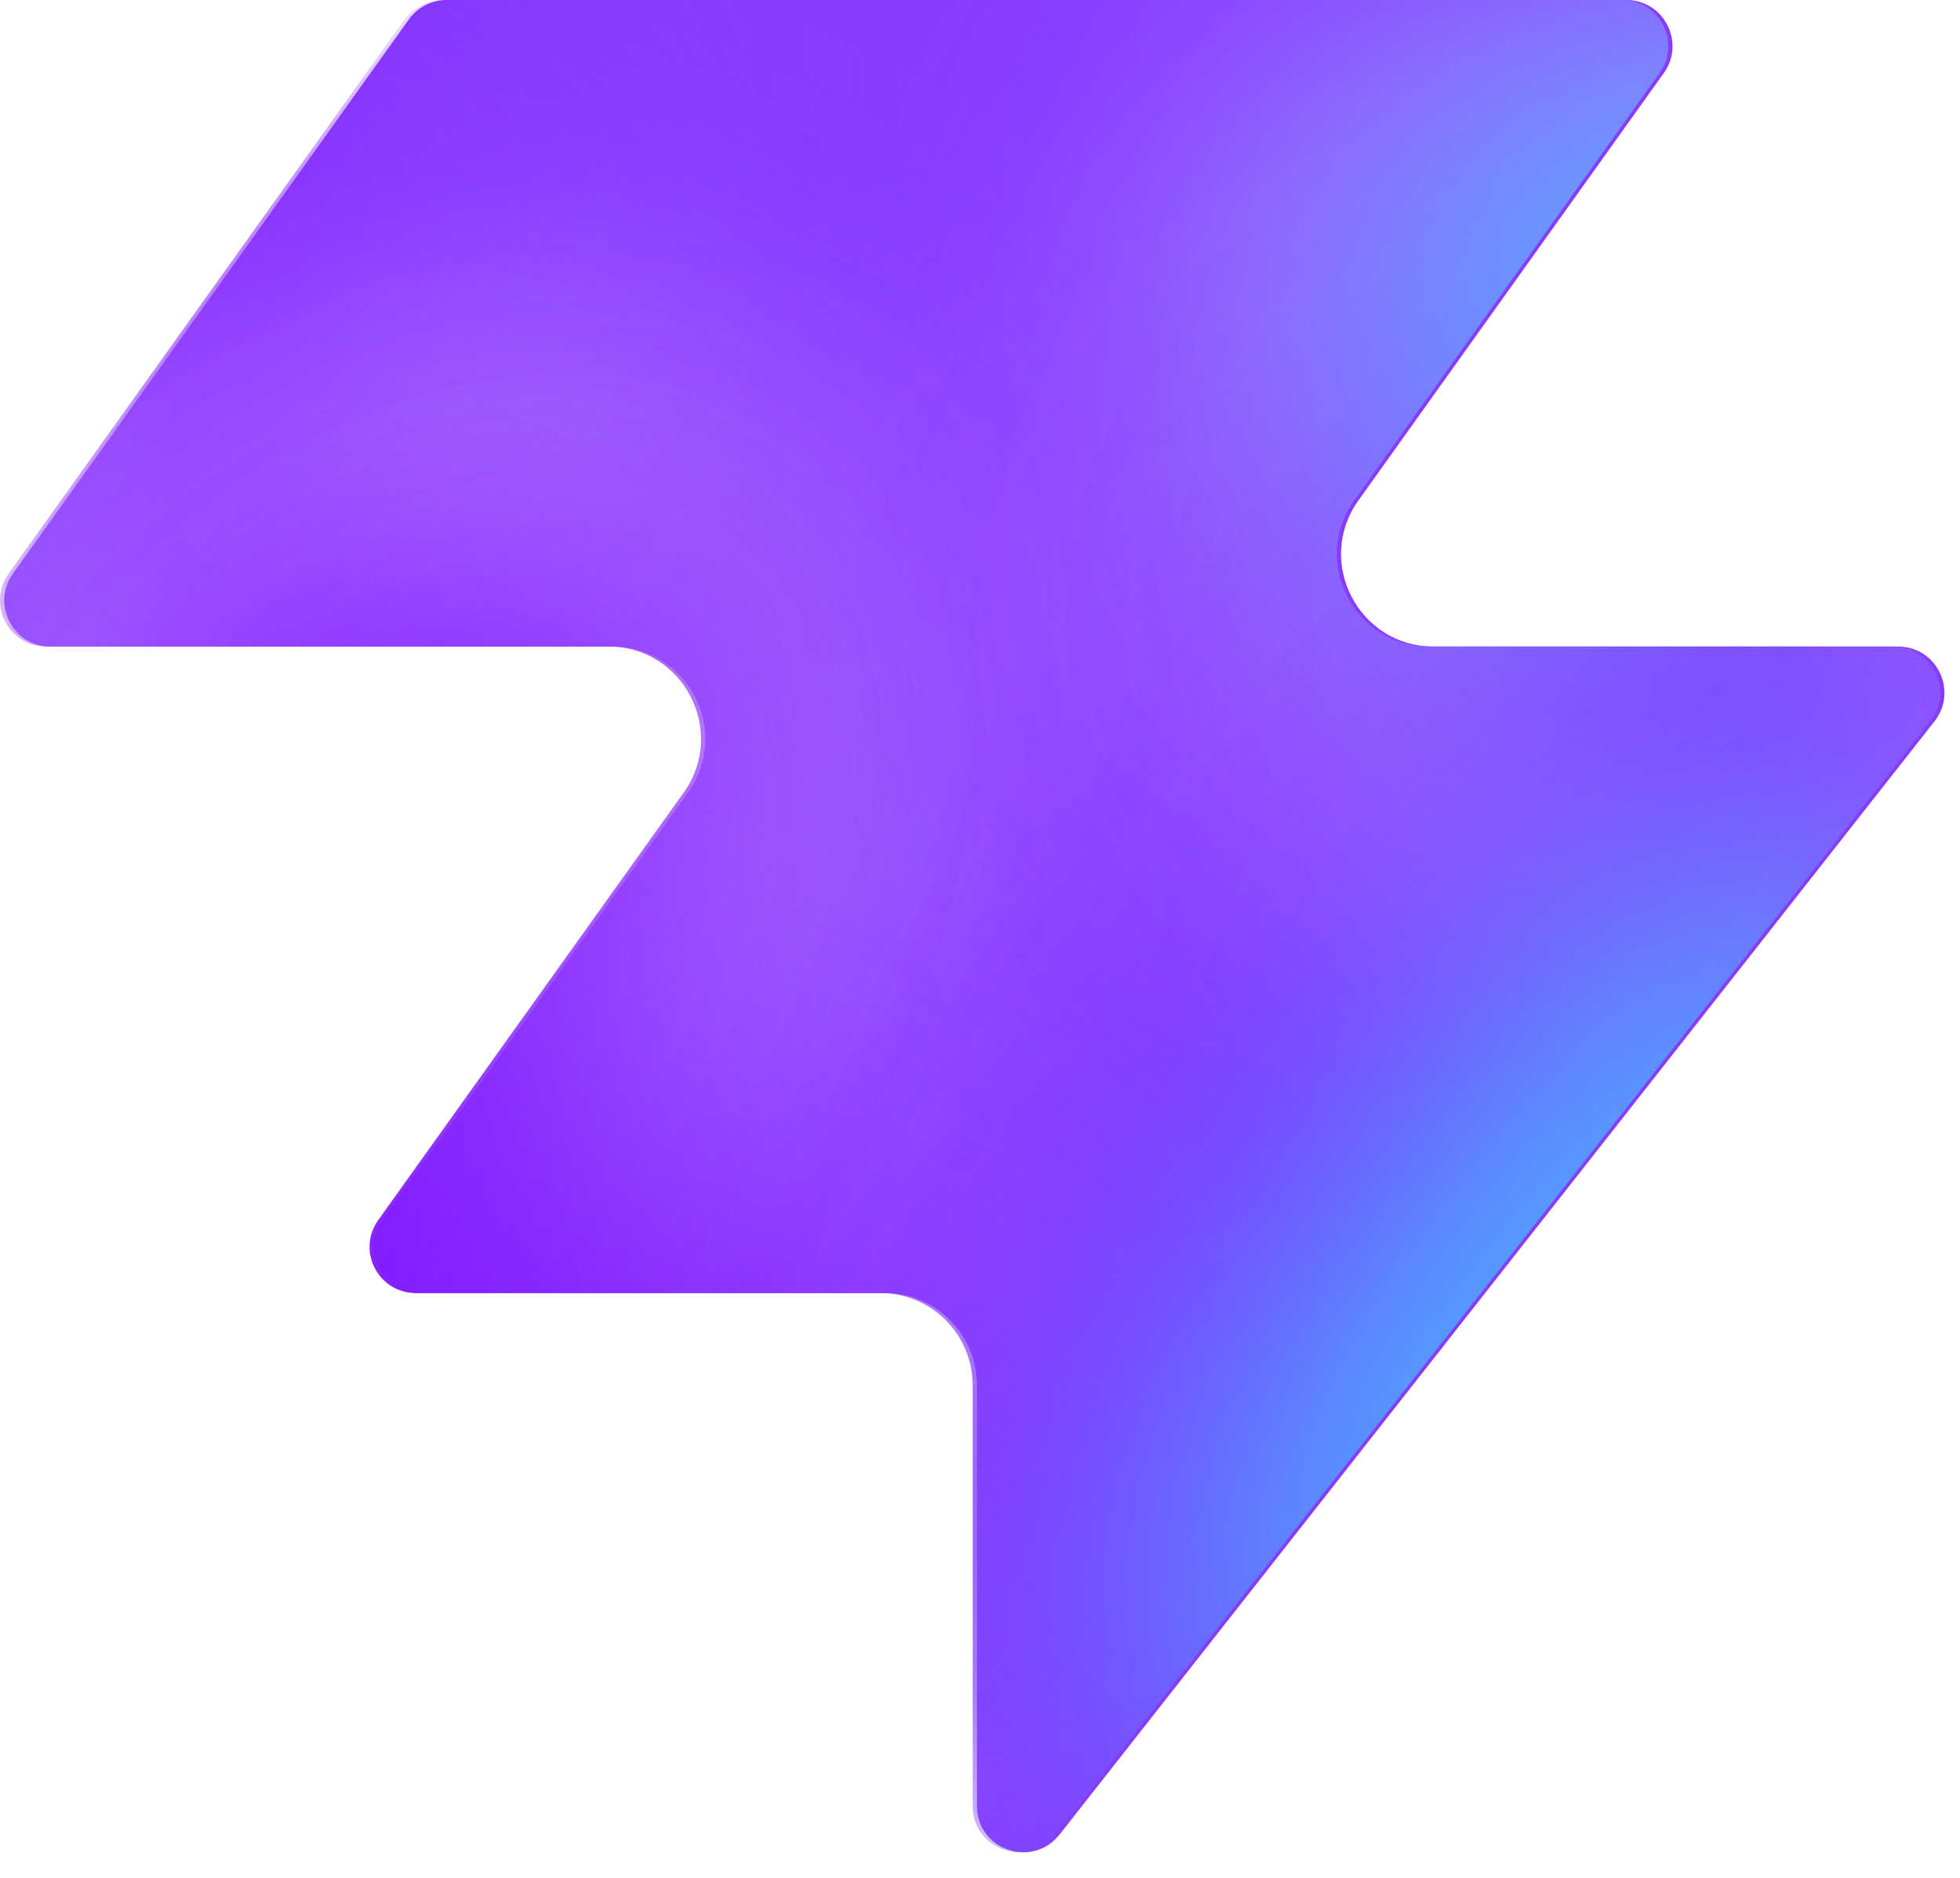
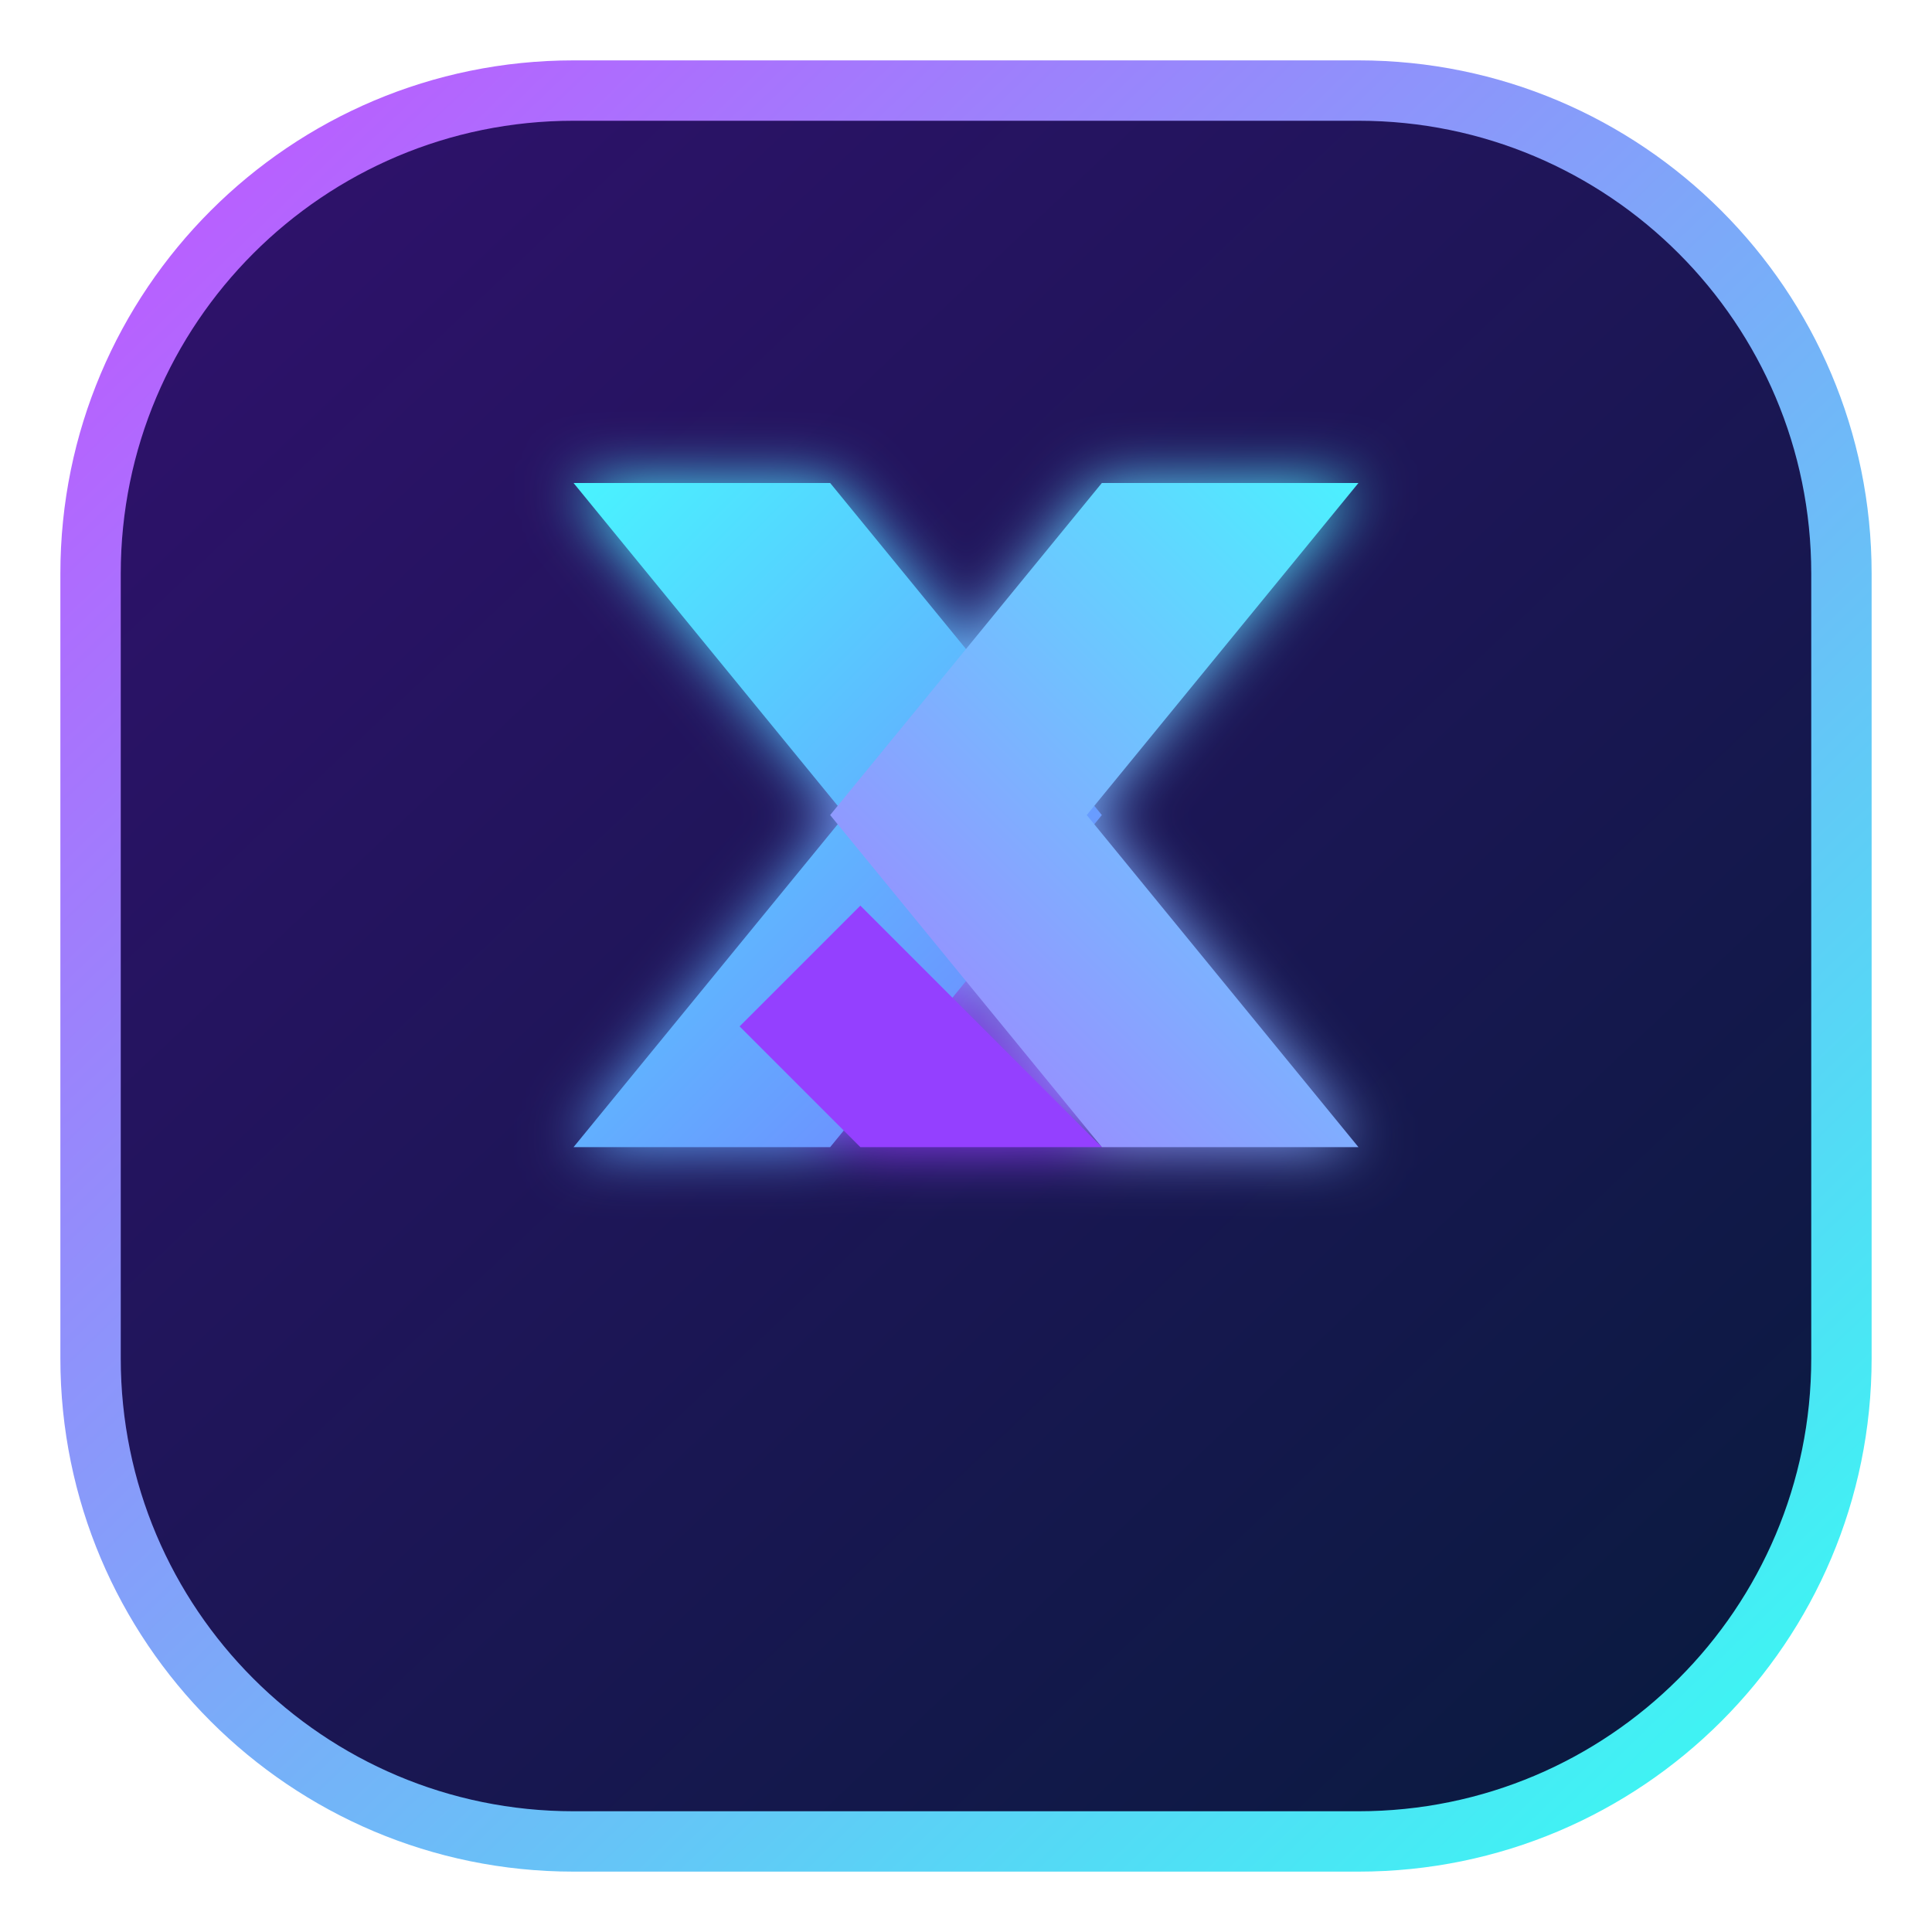
- <svg xmlns="http://www.w3.org/2000/svg" width="48" height="46" fill="none" viewBox="0 0 48 46">
-   <path fill="#863bff" d="M25.946 44.938c-.664.845-2.021.375-2.021-.698V33.937a2.26 2.26 0 0 0-2.262-2.262H10.287c-.92 0-1.456-1.04-.92-1.788l7.48-10.471c1.07-1.497 0-3.578-1.842-3.578H1.237c-.92 0-1.456-1.04-.92-1.788L10.013.474c.214-.297.556-.474.92-.474h28.894c.92 0 1.456 1.04.92 1.788l-7.48 10.471c-1.07 1.498 0 3.579 1.842 3.579h11.377c.943 0 1.473 1.088.89 1.83L25.947 44.94z" style="fill:#863bff;fill:color(display-p3 .525 .23 1);fill-opacity:1" />
-   <mask id="a" width="48" height="46" x="0" y="0" maskUnits="userSpaceOnUse" style="mask-type:alpha">
-     <path fill="#000" d="M25.842 44.938c-.664.844-2.021.375-2.021-.698V33.937a2.26 2.26 0 0 0-2.262-2.262H10.183c-.92 0-1.456-1.04-.92-1.788l7.48-10.471c1.07-1.498 0-3.579-1.842-3.579H1.133c-.92 0-1.456-1.04-.92-1.787L9.91.473c.214-.297.556-.474.92-.474h28.894c.92 0 1.456 1.04.92 1.788l-7.48 10.471c-1.07 1.498 0 3.578 1.842 3.578h11.377c.943 0 1.473 1.088.89 1.832L25.843 44.94z" style="fill:#000;fill-opacity:1" />
-   </mask>
-   <g mask="url(#a)">
-     <g filter="url(#b)">
-       <ellipse cx="5.508" cy="14.704" fill="#ede6ff" rx="5.508" ry="14.704" style="fill:#ede6ff;fill:color(display-p3 .927 .903 1);fill-opacity:1" transform="matrix(.00324 1 1 -.00324 -4.47 31.516)" />
-     </g>
-     <g filter="url(#c)">
-       <ellipse cx="10.399" cy="29.851" fill="#ede6ff" rx="10.399" ry="29.851" style="fill:#ede6ff;fill:color(display-p3 .927 .903 1);fill-opacity:1" transform="matrix(.00324 1 1 -.00324 -39.328 7.883)" />
-     </g>
-     <g filter="url(#d)">
-       <ellipse cx="5.508" cy="30.487" fill="#7e14ff" rx="5.508" ry="30.487" style="fill:#7e14ff;fill:color(display-p3 .492 .077 1);fill-opacity:1" transform="rotate(89.814 -25.913 -14.639)scale(1 -1)" />
-     </g>
-     <g filter="url(#e)">
-       <ellipse cx="5.508" cy="30.599" fill="#7e14ff" rx="5.508" ry="30.599" style="fill:#7e14ff;fill:color(display-p3 .492 .077 1);fill-opacity:1" transform="rotate(89.814 -32.644 -3.334)scale(1 -1)" />
-     </g>
-     <g filter="url(#f)">
-       <ellipse cx="5.508" cy="30.599" fill="#7e14ff" rx="5.508" ry="30.599" style="fill:#7e14ff;fill:color(display-p3 .492 .077 1);fill-opacity:1" transform="matrix(.00324 1 1 -.00324 -34.34 30.47)" />
-     </g>
-     <g filter="url(#g)">
-       <ellipse cx="14.072" cy="22.078" fill="#ede6ff" rx="14.072" ry="22.078" style="fill:#ede6ff;fill:color(display-p3 .927 .903 1);fill-opacity:1" transform="rotate(93.35 24.506 48.493)scale(-1 1)" />
-     </g>
-     <g filter="url(#h)">
-       <ellipse cx="3.47" cy="21.501" fill="#7e14ff" rx="3.47" ry="21.501" style="fill:#7e14ff;fill:color(display-p3 .492 .077 1);fill-opacity:1" transform="rotate(89.009 28.708 47.59)scale(-1 1)" />
-     </g>
-     <g filter="url(#i)">
-       <ellipse cx="3.47" cy="21.501" fill="#7e14ff" rx="3.47" ry="21.501" style="fill:#7e14ff;fill:color(display-p3 .492 .077 1);fill-opacity:1" transform="rotate(89.009 28.708 47.59)scale(-1 1)" />
-     </g>
-     <g filter="url(#j)">
-       <ellipse cx=".387" cy="8.972" fill="#7e14ff" rx="4.407" ry="29.108" style="fill:#7e14ff;fill:color(display-p3 .492 .077 1);fill-opacity:1" transform="rotate(39.51 .387 8.972)" />
-     </g>
-     <g filter="url(#k)">
-       <ellipse cx="47.523" cy="-6.092" fill="#7e14ff" rx="4.407" ry="29.108" style="fill:#7e14ff;fill:color(display-p3 .492 .077 1);fill-opacity:1" transform="rotate(37.892 47.523 -6.092)" />
-     </g>
-     <g filter="url(#l)">
-       <ellipse cx="41.412" cy="6.333" fill="#47bfff" rx="5.971" ry="9.665" style="fill:#47bfff;fill:color(display-p3 .28 .748 1);fill-opacity:1" transform="rotate(37.892 41.412 6.333)" />
-     </g>
-     <g filter="url(#m)">
-       <ellipse cx="-1.879" cy="38.332" fill="#7e14ff" rx="4.407" ry="29.108" style="fill:#7e14ff;fill:color(display-p3 .492 .077 1);fill-opacity:1" transform="rotate(37.892 -1.88 38.332)" />
-     </g>
-     <g filter="url(#n)">
-       <ellipse cx="-1.879" cy="38.332" fill="#7e14ff" rx="4.407" ry="29.108" style="fill:#7e14ff;fill:color(display-p3 .492 .077 1);fill-opacity:1" transform="rotate(37.892 -1.88 38.332)" />
-     </g>
-     <g filter="url(#o)">
-       <ellipse cx="35.651" cy="29.907" fill="#7e14ff" rx="4.407" ry="29.108" style="fill:#7e14ff;fill:color(display-p3 .492 .077 1);fill-opacity:1" transform="rotate(37.892 35.651 29.907)" />
-     </g>
-     <g filter="url(#p)">
-       <ellipse cx="38.418" cy="32.4" fill="#47bfff" rx="5.971" ry="15.297" style="fill:#47bfff;fill:color(display-p3 .28 .748 1);fill-opacity:1" transform="rotate(37.892 38.418 32.4)" />
-     </g>
-   </g>
+ <svg xmlns="http://www.w3.org/2000/svg" width="256" height="256" viewBox="0 0 256 256" fill="none">
  <defs>
-     <filter id="b" width="60.045" height="41.654" x="-19.77" y="16.149" color-interpolation-filters="sRGB" filterUnits="userSpaceOnUse">
-       <feFlood flood-opacity="0" result="BackgroundImageFix" />
-       <feBlend in="SourceGraphic" in2="BackgroundImageFix" result="shape" />
-       <feGaussianBlur result="effect1_foregroundBlur_2002_17158" stdDeviation="7.659" />
-     </filter>
-     <filter id="c" width="90.34" height="51.437" x="-54.613" y="-7.533" color-interpolation-filters="sRGB" filterUnits="userSpaceOnUse">
-       <feFlood flood-opacity="0" result="BackgroundImageFix" />
-       <feBlend in="SourceGraphic" in2="BackgroundImageFix" result="shape" />
-       <feGaussianBlur result="effect1_foregroundBlur_2002_17158" stdDeviation="7.659" />
-     </filter>
-     <filter id="d" width="79.355" height="29.4" x="-49.64" y="2.03" color-interpolation-filters="sRGB" filterUnits="userSpaceOnUse">
-       <feFlood flood-opacity="0" result="BackgroundImageFix" />
-       <feBlend in="SourceGraphic" in2="BackgroundImageFix" result="shape" />
-       <feGaussianBlur result="effect1_foregroundBlur_2002_17158" stdDeviation="4.596" />
-     </filter>
-     <filter id="e" width="79.579" height="29.4" x="-45.045" y="20.029" color-interpolation-filters="sRGB" filterUnits="userSpaceOnUse">
-       <feFlood flood-opacity="0" result="BackgroundImageFix" />
-       <feBlend in="SourceGraphic" in2="BackgroundImageFix" result="shape" />
-       <feGaussianBlur result="effect1_foregroundBlur_2002_17158" stdDeviation="4.596" />
-     </filter>
-     <filter id="f" width="79.579" height="29.4" x="-43.513" y="21.178" color-interpolation-filters="sRGB" filterUnits="userSpaceOnUse">
-       <feFlood flood-opacity="0" result="BackgroundImageFix" />
-       <feBlend in="SourceGraphic" in2="BackgroundImageFix" result="shape" />
-       <feGaussianBlur result="effect1_foregroundBlur_2002_17158" stdDeviation="4.596" />
-     </filter>
-     <filter id="g" width="74.749" height="58.852" x="15.756" y="-17.901" color-interpolation-filters="sRGB" filterUnits="userSpaceOnUse">
-       <feFlood flood-opacity="0" result="BackgroundImageFix" />
-       <feBlend in="SourceGraphic" in2="BackgroundImageFix" result="shape" />
-       <feGaussianBlur result="effect1_foregroundBlur_2002_17158" stdDeviation="7.659" />
-     </filter>
-     <filter id="h" width="61.377" height="25.362" x="23.548" y="2.284" color-interpolation-filters="sRGB" filterUnits="userSpaceOnUse">
-       <feFlood flood-opacity="0" result="BackgroundImageFix" />
-       <feBlend in="SourceGraphic" in2="BackgroundImageFix" result="shape" />
-       <feGaussianBlur result="effect1_foregroundBlur_2002_17158" stdDeviation="4.596" />
-     </filter>
-     <filter id="i" width="61.377" height="25.362" x="23.548" y="2.284" color-interpolation-filters="sRGB" filterUnits="userSpaceOnUse">
-       <feFlood flood-opacity="0" result="BackgroundImageFix" />
-       <feBlend in="SourceGraphic" in2="BackgroundImageFix" result="shape" />
-       <feGaussianBlur result="effect1_foregroundBlur_2002_17158" stdDeviation="4.596" />
-     </filter>
-     <filter id="j" width="56.045" height="63.649" x="-27.636" y="-22.853" color-interpolation-filters="sRGB" filterUnits="userSpaceOnUse">
-       <feFlood flood-opacity="0" result="BackgroundImageFix" />
-       <feBlend in="SourceGraphic" in2="BackgroundImageFix" result="shape" />
-       <feGaussianBlur result="effect1_foregroundBlur_2002_17158" stdDeviation="4.596" />
-     </filter>
-     <filter id="k" width="54.814" height="64.646" x="20.116" y="-38.415" color-interpolation-filters="sRGB" filterUnits="userSpaceOnUse">
-       <feFlood flood-opacity="0" result="BackgroundImageFix" />
-       <feBlend in="SourceGraphic" in2="BackgroundImageFix" result="shape" />
-       <feGaussianBlur result="effect1_foregroundBlur_2002_17158" stdDeviation="4.596" />
-     </filter>
-     <filter id="l" width="33.541" height="35.313" x="24.641" y="-11.323" color-interpolation-filters="sRGB" filterUnits="userSpaceOnUse">
-       <feFlood flood-opacity="0" result="BackgroundImageFix" />
-       <feBlend in="SourceGraphic" in2="BackgroundImageFix" result="shape" />
-       <feGaussianBlur result="effect1_foregroundBlur_2002_17158" stdDeviation="4.596" />
-     </filter>
-     <filter id="m" width="54.814" height="64.646" x="-29.286" y="6.009" color-interpolation-filters="sRGB" filterUnits="userSpaceOnUse">
-       <feFlood flood-opacity="0" result="BackgroundImageFix" />
-       <feBlend in="SourceGraphic" in2="BackgroundImageFix" result="shape" />
-       <feGaussianBlur result="effect1_foregroundBlur_2002_17158" stdDeviation="4.596" />
-     </filter>
-     <filter id="n" width="54.814" height="64.646" x="-29.286" y="6.009" color-interpolation-filters="sRGB" filterUnits="userSpaceOnUse">
-       <feFlood flood-opacity="0" result="BackgroundImageFix" />
-       <feBlend in="SourceGraphic" in2="BackgroundImageFix" result="shape" />
-       <feGaussianBlur result="effect1_foregroundBlur_2002_17158" stdDeviation="4.596" />
-     </filter>
-     <filter id="o" width="54.814" height="64.646" x="8.244" y="-2.416" color-interpolation-filters="sRGB" filterUnits="userSpaceOnUse">
-       <feFlood flood-opacity="0" result="BackgroundImageFix" />
-       <feBlend in="SourceGraphic" in2="BackgroundImageFix" result="shape" />
-       <feGaussianBlur result="effect1_foregroundBlur_2002_17158" stdDeviation="4.596" />
-     </filter>
-     <filter id="p" width="39.409" height="43.623" x="18.713" y="10.588" color-interpolation-filters="sRGB" filterUnits="userSpaceOnUse">
-       <feFlood flood-opacity="0" result="BackgroundImageFix" />
-       <feBlend in="SourceGraphic" in2="BackgroundImageFix" result="shape" />
-       <feGaussianBlur result="effect1_foregroundBlur_2002_17158" stdDeviation="4.596" />
+     <linearGradient id="bg" x1="20" y1="16" x2="236" y2="244" gradientUnits="userSpaceOnUse">
+       <stop stop-color="#30116D" />
+       <stop offset="1" stop-color="#081B3E" />
+     </linearGradient>
+     <linearGradient id="stroke" x1="24" y1="20" x2="232" y2="236" gradientUnits="userSpaceOnUse">
+       <stop stop-color="#BB5CFF" />
+       <stop offset="1" stop-color="#3CF7F3" />
+     </linearGradient>
+     <linearGradient id="x1" x1="70" y1="70" x2="190" y2="190" gradientUnits="userSpaceOnUse">
+       <stop stop-color="#49F4FF" />
+       <stop offset="1" stop-color="#8C39FF" />
+     </linearGradient>
+     <linearGradient id="x2" x1="190" y1="70" x2="70" y2="190" gradientUnits="userSpaceOnUse">
+       <stop stop-color="#49F4FF" />
+       <stop offset="1" stop-color="#D83CFF" />
+     </linearGradient>
+     <filter id="glow" x="0" y="0" width="256" height="256" filterUnits="userSpaceOnUse" color-interpolation-filters="sRGB">
+       <feGaussianBlur stdDeviation="4" />
    </filter>
  </defs>
+   <rect x="12" y="12" width="232" height="232" rx="64" fill="url(#bg)" />
+   <rect x="12" y="12" width="232" height="232" rx="64" stroke="url(#stroke)" stroke-width="8" />
+   <g filter="url(#glow)">
+     <path d="M76 64H110L146 108L110 152H76L112 108L76 64Z" fill="url(#x1)" />
+     <path d="M180 64H146L110 108L146 152H180L144 108L180 64Z" fill="url(#x2)" />
+     <path d="M114 120L146 152H114L98 136L114 120Z" fill="#9440FF" />
+   </g>
+   <path d="M76 64H110L146 108L110 152H76L112 108L76 64Z" fill="url(#x1)" />
+   <path d="M180 64H146L110 108L146 152H180L144 108L180 64Z" fill="url(#x2)" />
+   <path d="M114 120L146 152H114L98 136L114 120Z" fill="#9440FF" />
</svg>
